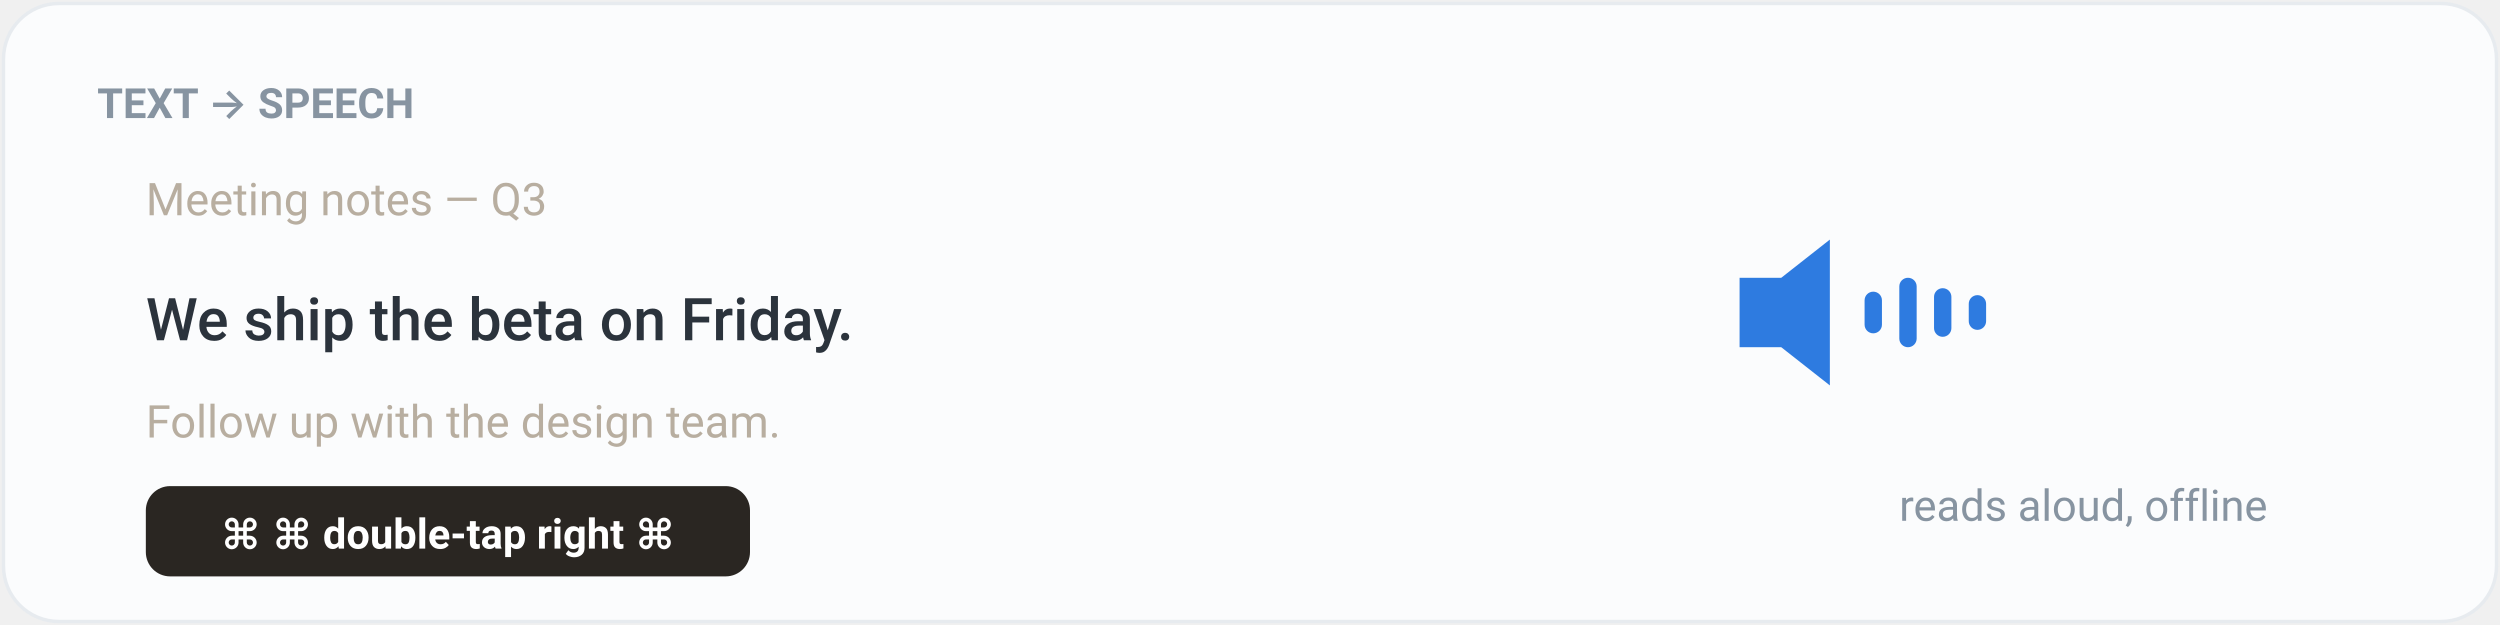
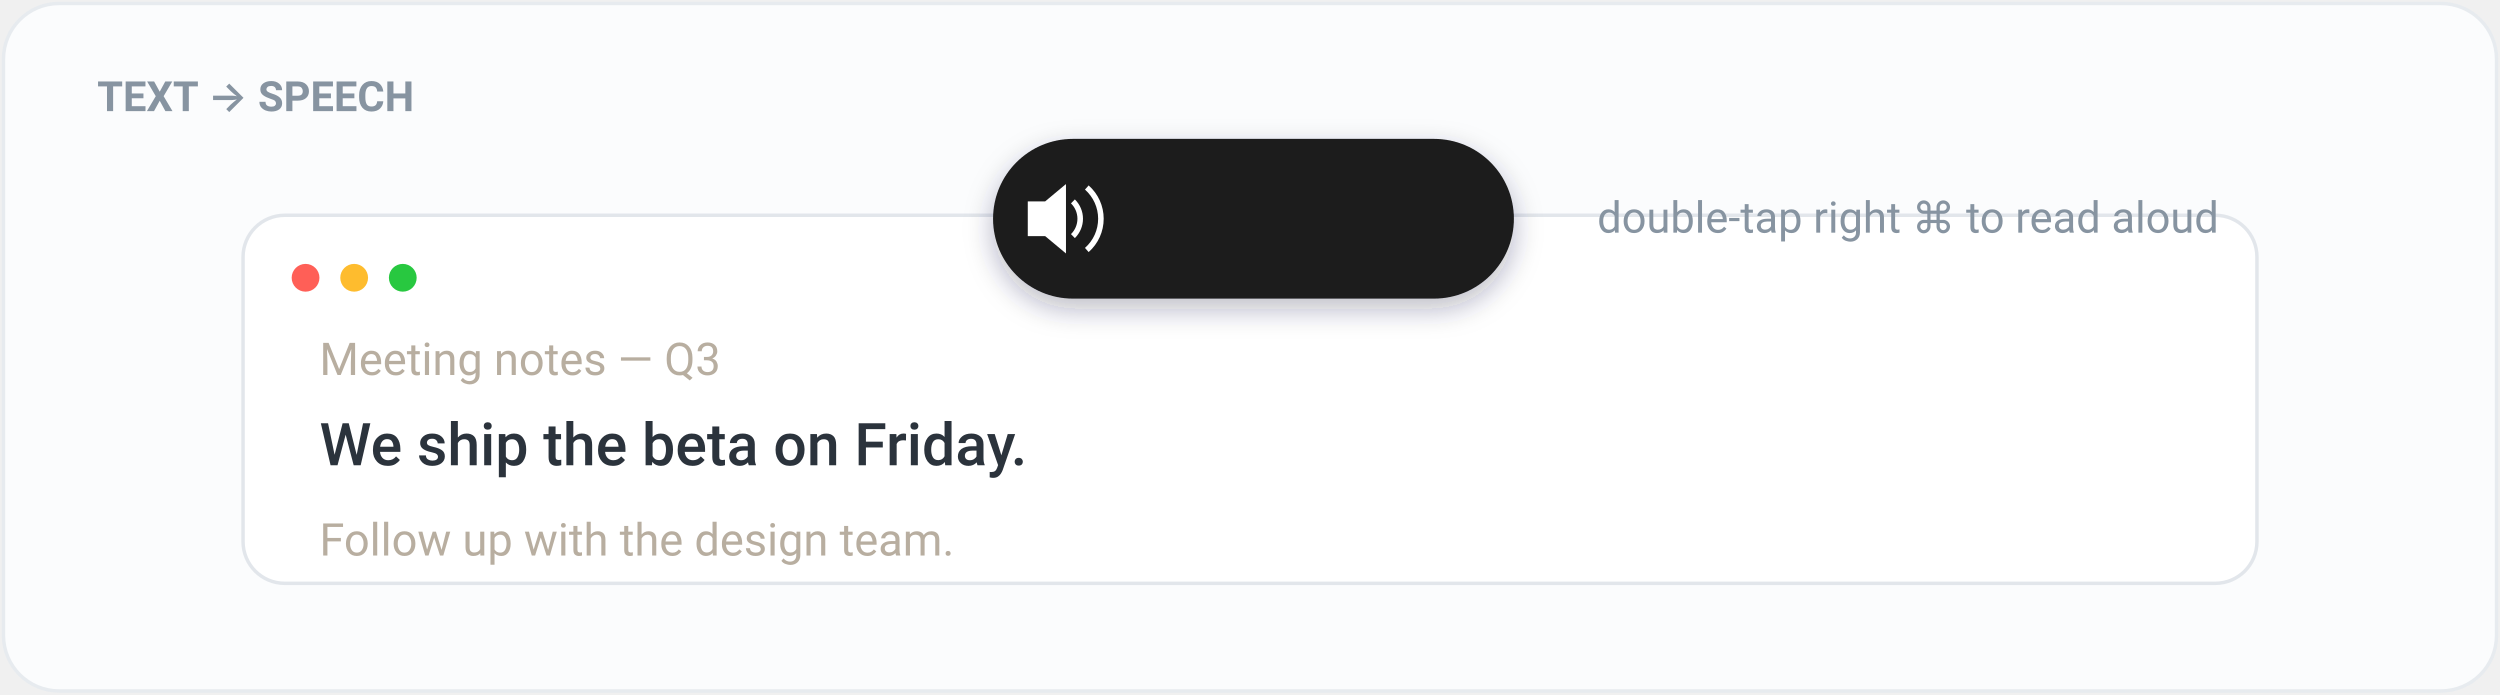
- <svg xmlns="http://www.w3.org/2000/svg" viewBox="0 0 720 180" width="720" font-family="-apple-system, 'Segoe UI', Roboto, system-ui, sans-serif" role="img" aria-label="Text to speech: select text, double-tap right Command, it reads aloud">
+ <svg xmlns="http://www.w3.org/2000/svg" viewBox="0 0 720 200" width="720" font-family="-apple-system, 'Segoe UI', Roboto, system-ui, sans-serif" role="img" aria-label="Text to speech: select text, the pill reads it aloud word by word">
  <defs>
    <clipPath id="ttsRead">
-       <rect x="42" y="78" width="0" height="26">
-         <animate attributeName="width" values="0;0;0;216;216;0" keyTimes="0;0.16;0.5;0.86;0.95;1" dur="6s" repeatCount="indefinite" />
+       <rect x="92" y="116" width="0" height="24">
+         <animate attributeName="width" values="0;0;0;214;214;0" keyTimes="0;0.2;0.46;0.86;0.95;1" dur="6.5s" repeatCount="indefinite" />
      </rect>
    </clipPath>
+     <filter id="pillShadow2" x="-30%" y="-40%" width="160%" height="200%">
+       <feDropShadow dx="0" dy="3" stdDeviation="4" flood-color="#16243f" flood-opacity="0.30" />
+     </filter>
  </defs>
-   <rect x="1" y="1" width="718" height="178" rx="16" fill="#FBFCFD" stroke="#E7EBEF" />
-   <text x="28" y="34" fill="#8794A1" font-size="12" font-weight="600">TEXT → SPEECH</text>
-   <text x="42" y="62" fill="#B8AEA0" font-size="13">Meeting notes — Q3</text>
-   <rect x="40" y="76" width="0" height="28" rx="3" fill="#BFD9FF">
-     <animate attributeName="width" values="0;0;220;220;220;0" keyTimes="0;0.12;0.42;0.9;0.96;1" dur="6s" repeatCount="indefinite" />
+   <rect x="1" y="1" width="718" height="198" rx="16" fill="#FBFCFD" stroke="#E7EBEF" />
+   <text x="28" y="32" fill="#8794A1" font-size="12" font-weight="600">TEXT → SPEECH</text>
+   <rect x="70" y="62" width="580" height="106" rx="12" fill="#fff" stroke="#E2E6EB" />
+   <circle cx="88" cy="80" r="4" fill="#FF5F57" />
+   <circle cx="102" cy="80" r="4" fill="#FEBC2E" />
+   <circle cx="116" cy="80" r="4" fill="#28C840" />
+   <text x="92" y="108" fill="#B8AEA0" font-size="13">Meeting notes — Q3</text>
+   <rect x="90" y="117" width="0" height="24" rx="3" fill="#BFD9FF">
+     <animate attributeName="width" values="0;0;218;218;218;0" keyTimes="0;0.16;0.44;0.9;0.96;1" dur="6.5s" repeatCount="indefinite" />
  </rect>
-   <text x="42" y="98" fill="#2B333C" font-size="17" font-weight="500">We ship the beta on Friday.</text>
+   <text x="92" y="134" fill="#2B333C" font-size="17" font-weight="500">We ship the beta on Friday.</text>
  <g clip-path="url(#ttsRead)">
-     <text x="42" y="98" fill="#2E7BE0" font-size="17" font-weight="600">We ship the beta on Friday.</text>
+     <text x="92" y="134" fill="#2E7BE0" font-size="17" font-weight="600">We ship the beta on Friday.</text>
  </g>
-   <text x="42" y="126" fill="#B8AEA0" font-size="13">Follow up with the design team.</text>
-   <g transform="translate(42,140)">
-     <rect width="174" height="26" rx="7" fill="#2A2622" />
-     <text x="87" y="18" text-anchor="middle" fill="#fff" font-size="12" font-weight="600">⌘ ⌘  double-tap right ⌘</text>
+   <text x="92" y="160" fill="#B8AEA0" font-size="13">Follow up with the design team.</text>
+   <rect x="286" y="40" width="150" height="46" rx="23" fill="#1B1B1D" filter="url(#pillShadow2)" />
+   <g transform="translate(305,63)" fill="#fff">
+     <path d="M-9 -5 h5 l6 -5 v20 l-6 -5 h-5 z" />
+     <path d="M4 -5 a7 7 0 0 1 0 10" fill="none" stroke="#fff" stroke-width="1.6" />
+     <path d="M8 -9 a12 12 0 0 1 0 18" fill="none" stroke="#fff" stroke-width="1.6" />
  </g>
-   <g transform="translate(545,90)">
-     <path d="M-44 -10 h12 l14 -11 v42 l-14 -11 h-12 z" fill="#2E7BE0" />
-     <g fill="#2E7BE0">
-       <rect x="-8" y="-6" width="5" height="12" rx="2.5">
-         <animate attributeName="height" values="6;6;22;8;18;6;6" keyTimes="0;0.5;0.62;0.72;0.82;0.9;1" dur="6s" repeatCount="indefinite" />
-         <animate attributeName="y" values="-3;-3;-11;-4;-9;-3;-3" keyTimes="0;0.5;0.62;0.72;0.82;0.9;1" dur="6s" repeatCount="indefinite" />
-       </rect>
-       <rect x="2" y="-10" width="5" height="20" rx="2.5">
-         <animate attributeName="height" values="6;6;30;12;24;6;6" keyTimes="0;0.5;0.58;0.7;0.84;0.92;1" dur="6s" repeatCount="indefinite" />
-         <animate attributeName="y" values="-3;-3;-15;-6;-12;-3;-3" keyTimes="0;0.5;0.58;0.7;0.84;0.92;1" dur="6s" repeatCount="indefinite" />
-       </rect>
-       <rect x="12" y="-7" width="5" height="14" rx="2.5">
-         <animate attributeName="height" values="6;6;20;10;16;6;6" keyTimes="0;0.5;0.66;0.74;0.86;0.93;1" dur="6s" repeatCount="indefinite" />
-         <animate attributeName="y" values="-3;-3;-10;-5;-8;-3;-3" keyTimes="0;0.5;0.66;0.74;0.86;0.93;1" dur="6s" repeatCount="indefinite" />
-       </rect>
-       <rect x="22" y="-5" width="5" height="10" rx="2.5">
-         <animate attributeName="height" values="6;6;16;8;14;6;6" keyTimes="0;0.5;0.6;0.72;0.8;0.9;1" dur="6s" repeatCount="indefinite" />
-         <animate attributeName="y" values="-3;-3;-8;-4;-7;-3;-3" keyTimes="0;0.5;0.6;0.72;0.8;0.9;1" dur="6s" repeatCount="indefinite" />
-       </rect>
-     </g>
+   <g fill="#fff">
+     <rect x="332" width="3.4" rx="1.7">
+       <animate attributeName="height" values="5;18;9;15;5" dur="0.8s" repeatCount="indefinite" />
+       <animate attributeName="y" values="60.5;54;58.5;55.5;60.5" dur="0.8s" repeatCount="indefinite" />
+     </rect>
+     <rect x="343" width="3.4" rx="1.7">
+       <animate attributeName="height" values="5;18;9;15;5" dur="0.8s" begin="0.1s" repeatCount="indefinite" />
+       <animate attributeName="y" values="60.5;54;58.5;55.5;60.5" dur="0.8s" begin="0.1s" repeatCount="indefinite" />
+     </rect>
+     <rect x="354" width="3.4" rx="1.7">
+       <animate attributeName="height" values="5;18;9;15;5" dur="0.8s" begin="0.2s" repeatCount="indefinite" />
+       <animate attributeName="y" values="60.5;54;58.5;55.5;60.5" dur="0.8s" begin="0.2s" repeatCount="indefinite" />
+     </rect>
+     <rect x="365" width="3.4" rx="1.7">
+       <animate attributeName="height" values="5;18;9;15;5" dur="0.8s" begin="0.3s" repeatCount="indefinite" />
+       <animate attributeName="y" values="60.5;54;58.5;55.5;60.5" dur="0.8s" begin="0.3s" repeatCount="indefinite" />
+     </rect>
+     <rect x="376" width="3.4" rx="1.7">
+       <animate attributeName="height" values="5;18;9;15;5" dur="0.8s" begin="0.4s" repeatCount="indefinite" />
+       <animate attributeName="y" values="60.5;54;58.5;55.5;60.5" dur="0.8s" begin="0.4s" repeatCount="indefinite" />
+     </rect>
+     <rect x="387" width="3.4" rx="1.7">
+       <animate attributeName="height" values="5;18;9;15;5" dur="0.8s" begin="0.5s" repeatCount="indefinite" />
+       <animate attributeName="y" values="60.5;54;58.5;55.5;60.5" dur="0.8s" begin="0.5s" repeatCount="indefinite" />
+     </rect>
+     <rect x="398" width="3.4" rx="1.7">
+       <animate attributeName="height" values="5;18;9;15;5" dur="0.8s" begin="0.6s" repeatCount="indefinite" />
+       <animate attributeName="y" values="60.5;54;58.5;55.5;60.5" dur="0.8s" begin="0.6s" repeatCount="indefinite" />
+     </rect>
+     <rect x="409" width="3.4" rx="1.7">
+       <animate attributeName="height" values="5;18;9;15;5" dur="0.8s" begin="0.7s" repeatCount="indefinite" />
+       <animate attributeName="y" values="60.5;54;58.5;55.5;60.5" dur="0.8s" begin="0.7s" repeatCount="indefinite" />
+     </rect>
  </g>
-   <text x="600" y="150" text-anchor="middle" fill="#8794A1" font-size="12.5">reads aloud, offline</text>
+   <text x="460" y="67" fill="#8794A1" font-size="12.5">double-tap right ⌘ to read aloud</text>
</svg>
